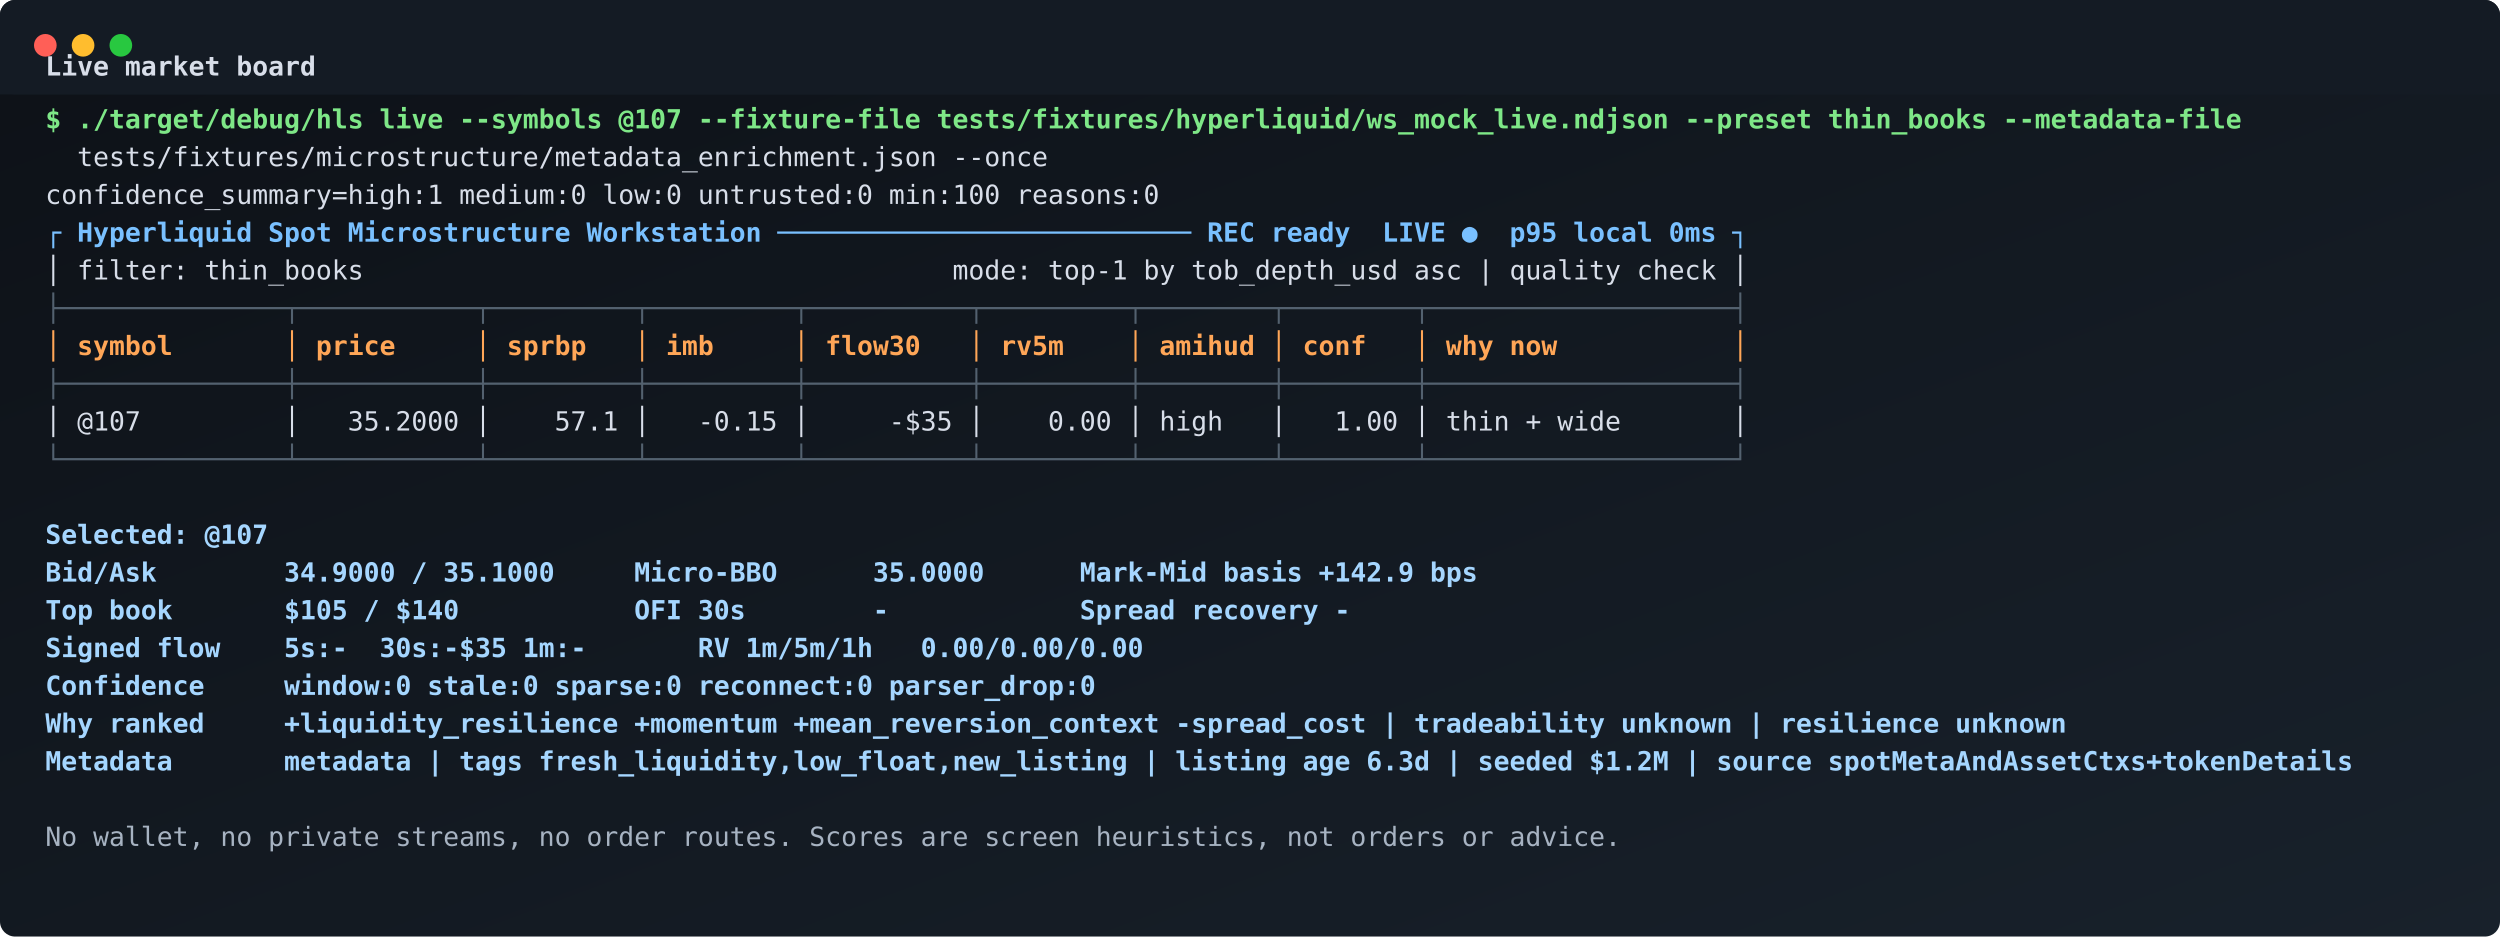
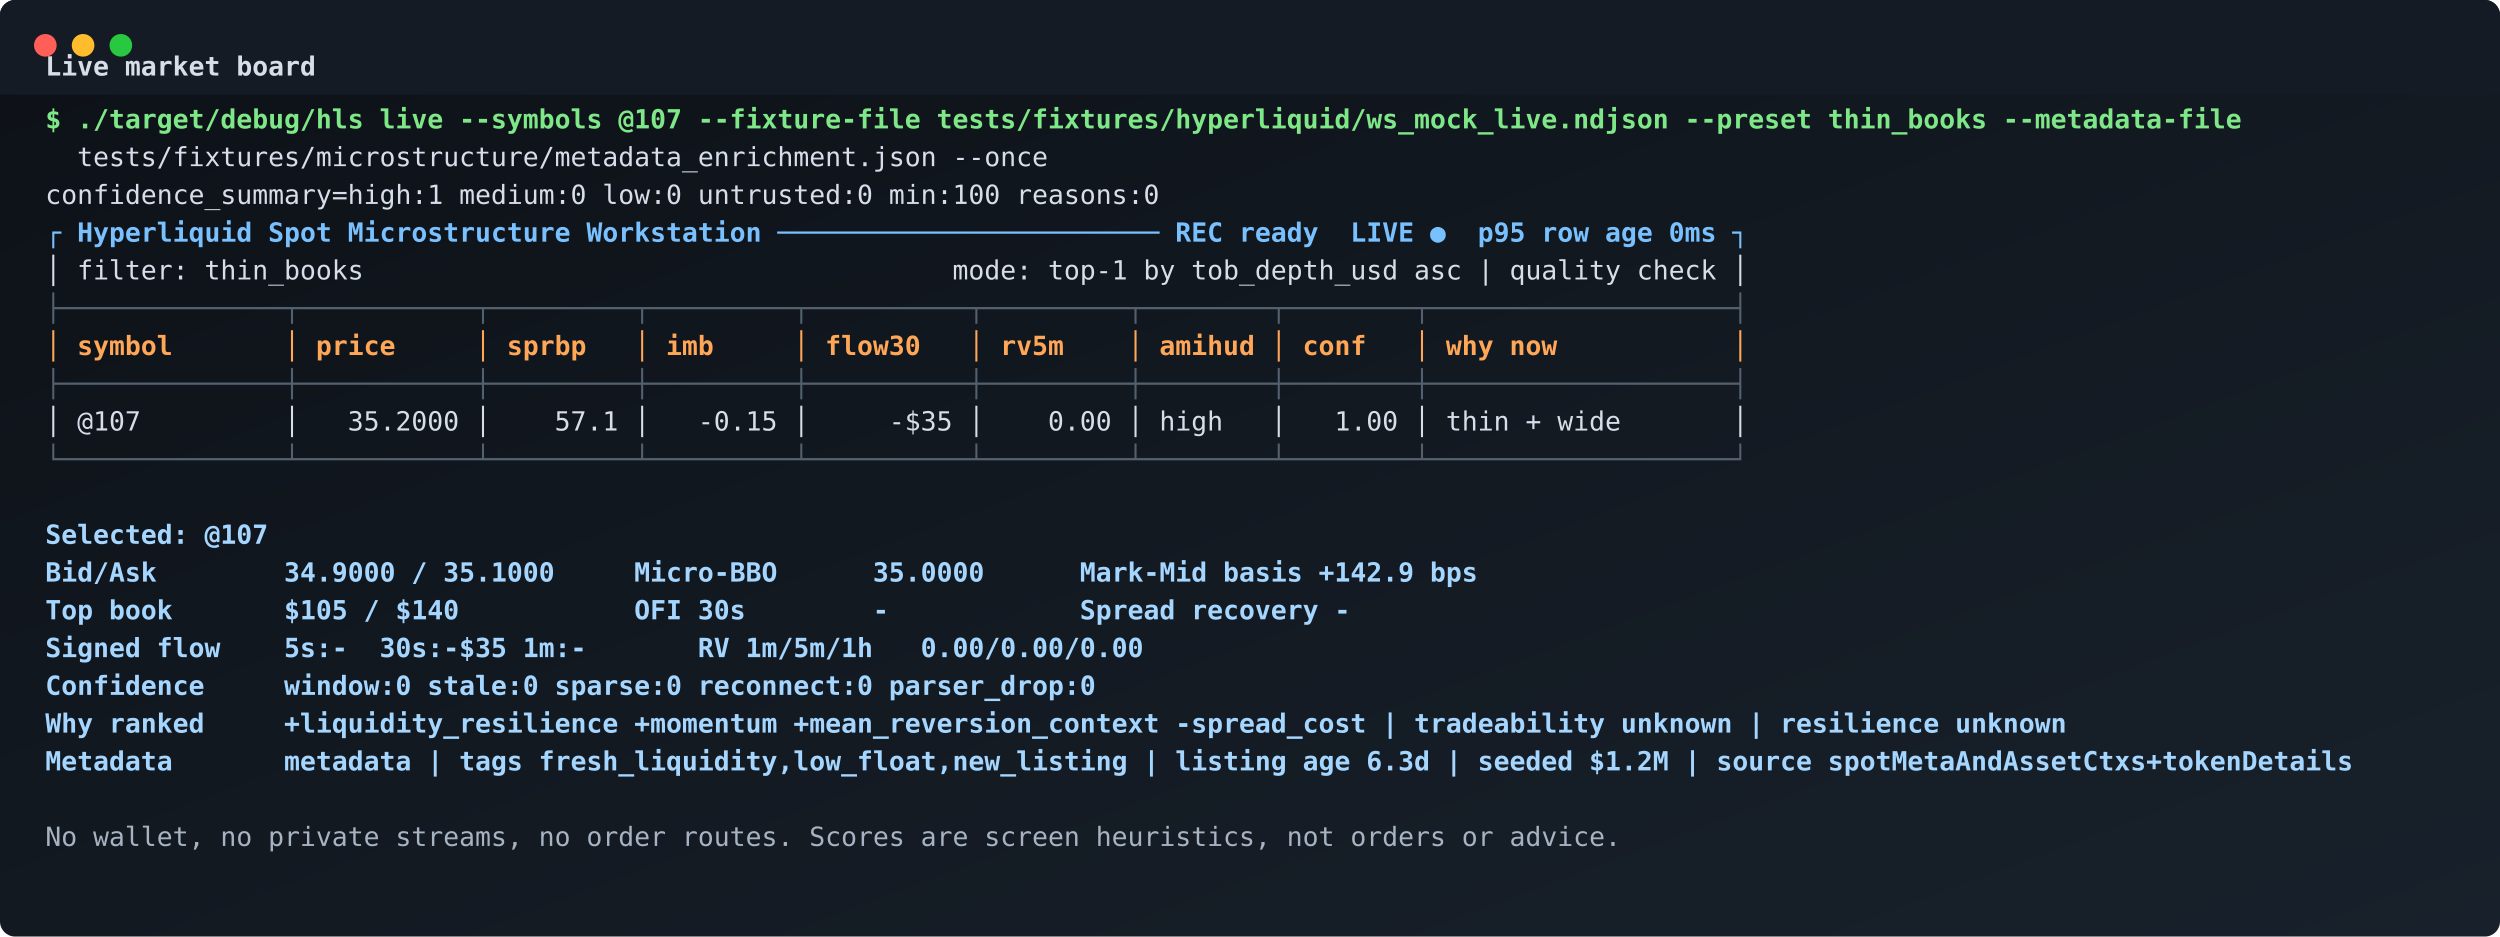
<svg xmlns="http://www.w3.org/2000/svg" role="img" xml:space="preserve" aria-label="Live market board terminal screenshot" viewBox="0 0 1324 496" width="1324" height="496">
  <defs>
    <linearGradient id="bg" x1="0" x2="1" y1="0" y2="1">
      <stop offset="0" stop-color="#0d1117" />
      <stop offset="1" stop-color="#18212b" />
    </linearGradient>
  </defs>
  <rect width="1324" height="496" rx="8" fill="url(#bg)" />
  <rect x="0" y="0" width="1324" height="50" rx="8" fill="#141b24" />
  <rect x="0" y="42" width="1324" height="8" fill="#141b24" />
  <circle cx="24" cy="24" r="6" fill="#ff5f57" />
  <circle cx="44" cy="24" r="6" fill="#ffbd2e" />
  <circle cx="64" cy="24" r="6" fill="#28c840" />
  <text x="24" y="40" fill="#d8dee9" font-family="ui-monospace, SFMono-Regular, Menlo, Consolas, monospace" font-size="14" font-weight="700">Live market board</text>
  <text x="24" y="68" fill="#7ee787" font-family="ui-monospace, SFMono-Regular, Menlo, Consolas, monospace" font-size="14" font-weight="700">$ ./target/debug/hls live --symbols @107 --fixture-file tests/fixtures/hyperliquid/ws_mock_live.ndjson --preset thin_books --metadata-file</text>
  <text x="24" y="88" fill="#d8dee9" font-family="ui-monospace, SFMono-Regular, Menlo, Consolas, monospace" font-size="14" font-weight="400">  tests/fixtures/microstructure/metadata_enrichment.json --once</text>
  <text x="24" y="108" fill="#d8dee9" font-family="ui-monospace, SFMono-Regular, Menlo, Consolas, monospace" font-size="14" font-weight="400">confidence_summary=high:1 medium:0 low:0 untrusted:0 min:100 reasons:0</text>
-   <text x="24" y="128" fill="#79c0ff" font-family="ui-monospace, SFMono-Regular, Menlo, Consolas, monospace" font-size="14" font-weight="700">┌ Hyperliquid Spot Microstructure Workstation ────────────────────────── REC ready  LIVE ●  p95 local 0ms ┐</text>
+   <text x="24" y="128" fill="#79c0ff" font-family="ui-monospace, SFMono-Regular, Menlo, Consolas, monospace" font-size="14" font-weight="700">┌ Hyperliquid Spot Microstructure Workstation ──────────────────────── REC ready  LIVE ●  p95 row age 0ms ┐</text>
  <text x="24" y="148" fill="#d8dee9" font-family="ui-monospace, SFMono-Regular, Menlo, Consolas, monospace" font-size="14" font-weight="400">│ filter: thin_books                                     mode: top-1 by tob_depth_usd asc | quality check │</text>
  <text x="24" y="168" fill="#53616f" font-family="ui-monospace, SFMono-Regular, Menlo, Consolas, monospace" font-size="14" font-weight="400">├──────────────┬───────────┬─────────┬─────────┬──────────┬─────────┬────────┬────────┬───────────────────┤</text>
  <text x="24" y="188" fill="#ffa657" font-family="ui-monospace, SFMono-Regular, Menlo, Consolas, monospace" font-size="14" font-weight="700">│ symbol       │ price     │ sprbp   │ imb     │ flow30   │ rv5m    │ amihud │ conf   │ why now           │</text>
  <text x="24" y="208" fill="#53616f" font-family="ui-monospace, SFMono-Regular, Menlo, Consolas, monospace" font-size="14" font-weight="400">├──────────────┼───────────┼─────────┼─────────┼──────────┼─────────┼────────┼────────┼───────────────────┤</text>
  <text x="24" y="228" fill="#d8dee9" font-family="ui-monospace, SFMono-Regular, Menlo, Consolas, monospace" font-size="14" font-weight="400">│ @107         │   35.2000 │    57.1 │   -0.15 │     -$35 │    0.00 │ high   │   1.00 │ thin + wide       │</text>
  <text x="24" y="248" fill="#53616f" font-family="ui-monospace, SFMono-Regular, Menlo, Consolas, monospace" font-size="14" font-weight="400">└──────────────┴───────────┴─────────┴─────────┴──────────┴─────────┴────────┴────────┴───────────────────┘</text>
  <text x="24" y="268" fill="#d8dee9" font-family="ui-monospace, SFMono-Regular, Menlo, Consolas, monospace" font-size="14" font-weight="400" />
  <text x="24" y="288" fill="#a5d6ff" font-family="ui-monospace, SFMono-Regular, Menlo, Consolas, monospace" font-size="14" font-weight="600">Selected: @107</text>
  <text x="24" y="308" fill="#a5d6ff" font-family="ui-monospace, SFMono-Regular, Menlo, Consolas, monospace" font-size="14" font-weight="600">Bid/Ask        34.9000 / 35.1000     Micro-BBO      35.0000      Mark-Mid basis +142.9 bps</text>
  <text x="24" y="328" fill="#a5d6ff" font-family="ui-monospace, SFMono-Regular, Menlo, Consolas, monospace" font-size="14" font-weight="600">Top book       $105 / $140           OFI 30s        -            Spread recovery -</text>
  <text x="24" y="348" fill="#a5d6ff" font-family="ui-monospace, SFMono-Regular, Menlo, Consolas, monospace" font-size="14" font-weight="600">Signed flow    5s:-  30s:-$35 1m:-       RV 1m/5m/1h   0.00/0.00/0.00</text>
  <text x="24" y="368" fill="#a5d6ff" font-family="ui-monospace, SFMono-Regular, Menlo, Consolas, monospace" font-size="14" font-weight="600">Confidence     window:0 stale:0 sparse:0 reconnect:0 parser_drop:0</text>
  <text x="24" y="388" fill="#a5d6ff" font-family="ui-monospace, SFMono-Regular, Menlo, Consolas, monospace" font-size="14" font-weight="600">Why ranked     +liquidity_resilience +momentum +mean_reversion_context -spread_cost | tradeability unknown | resilience unknown</text>
  <text x="24" y="408" fill="#a5d6ff" font-family="ui-monospace, SFMono-Regular, Menlo, Consolas, monospace" font-size="14" font-weight="600">Metadata       metadata | tags fresh_liquidity,low_float,new_listing | listing age 6.3d | seeded $1.2M | source spotMetaAndAssetCtxs+tokenDetails</text>
  <text x="24" y="428" fill="#d8dee9" font-family="ui-monospace, SFMono-Regular, Menlo, Consolas, monospace" font-size="14" font-weight="400" />
  <text x="24" y="448" fill="#a7b3c2" font-family="ui-monospace, SFMono-Regular, Menlo, Consolas, monospace" font-size="14" font-weight="400">No wallet, no private streams, no order routes. Scores are screen heuristics, not orders or advice.</text>
</svg>
